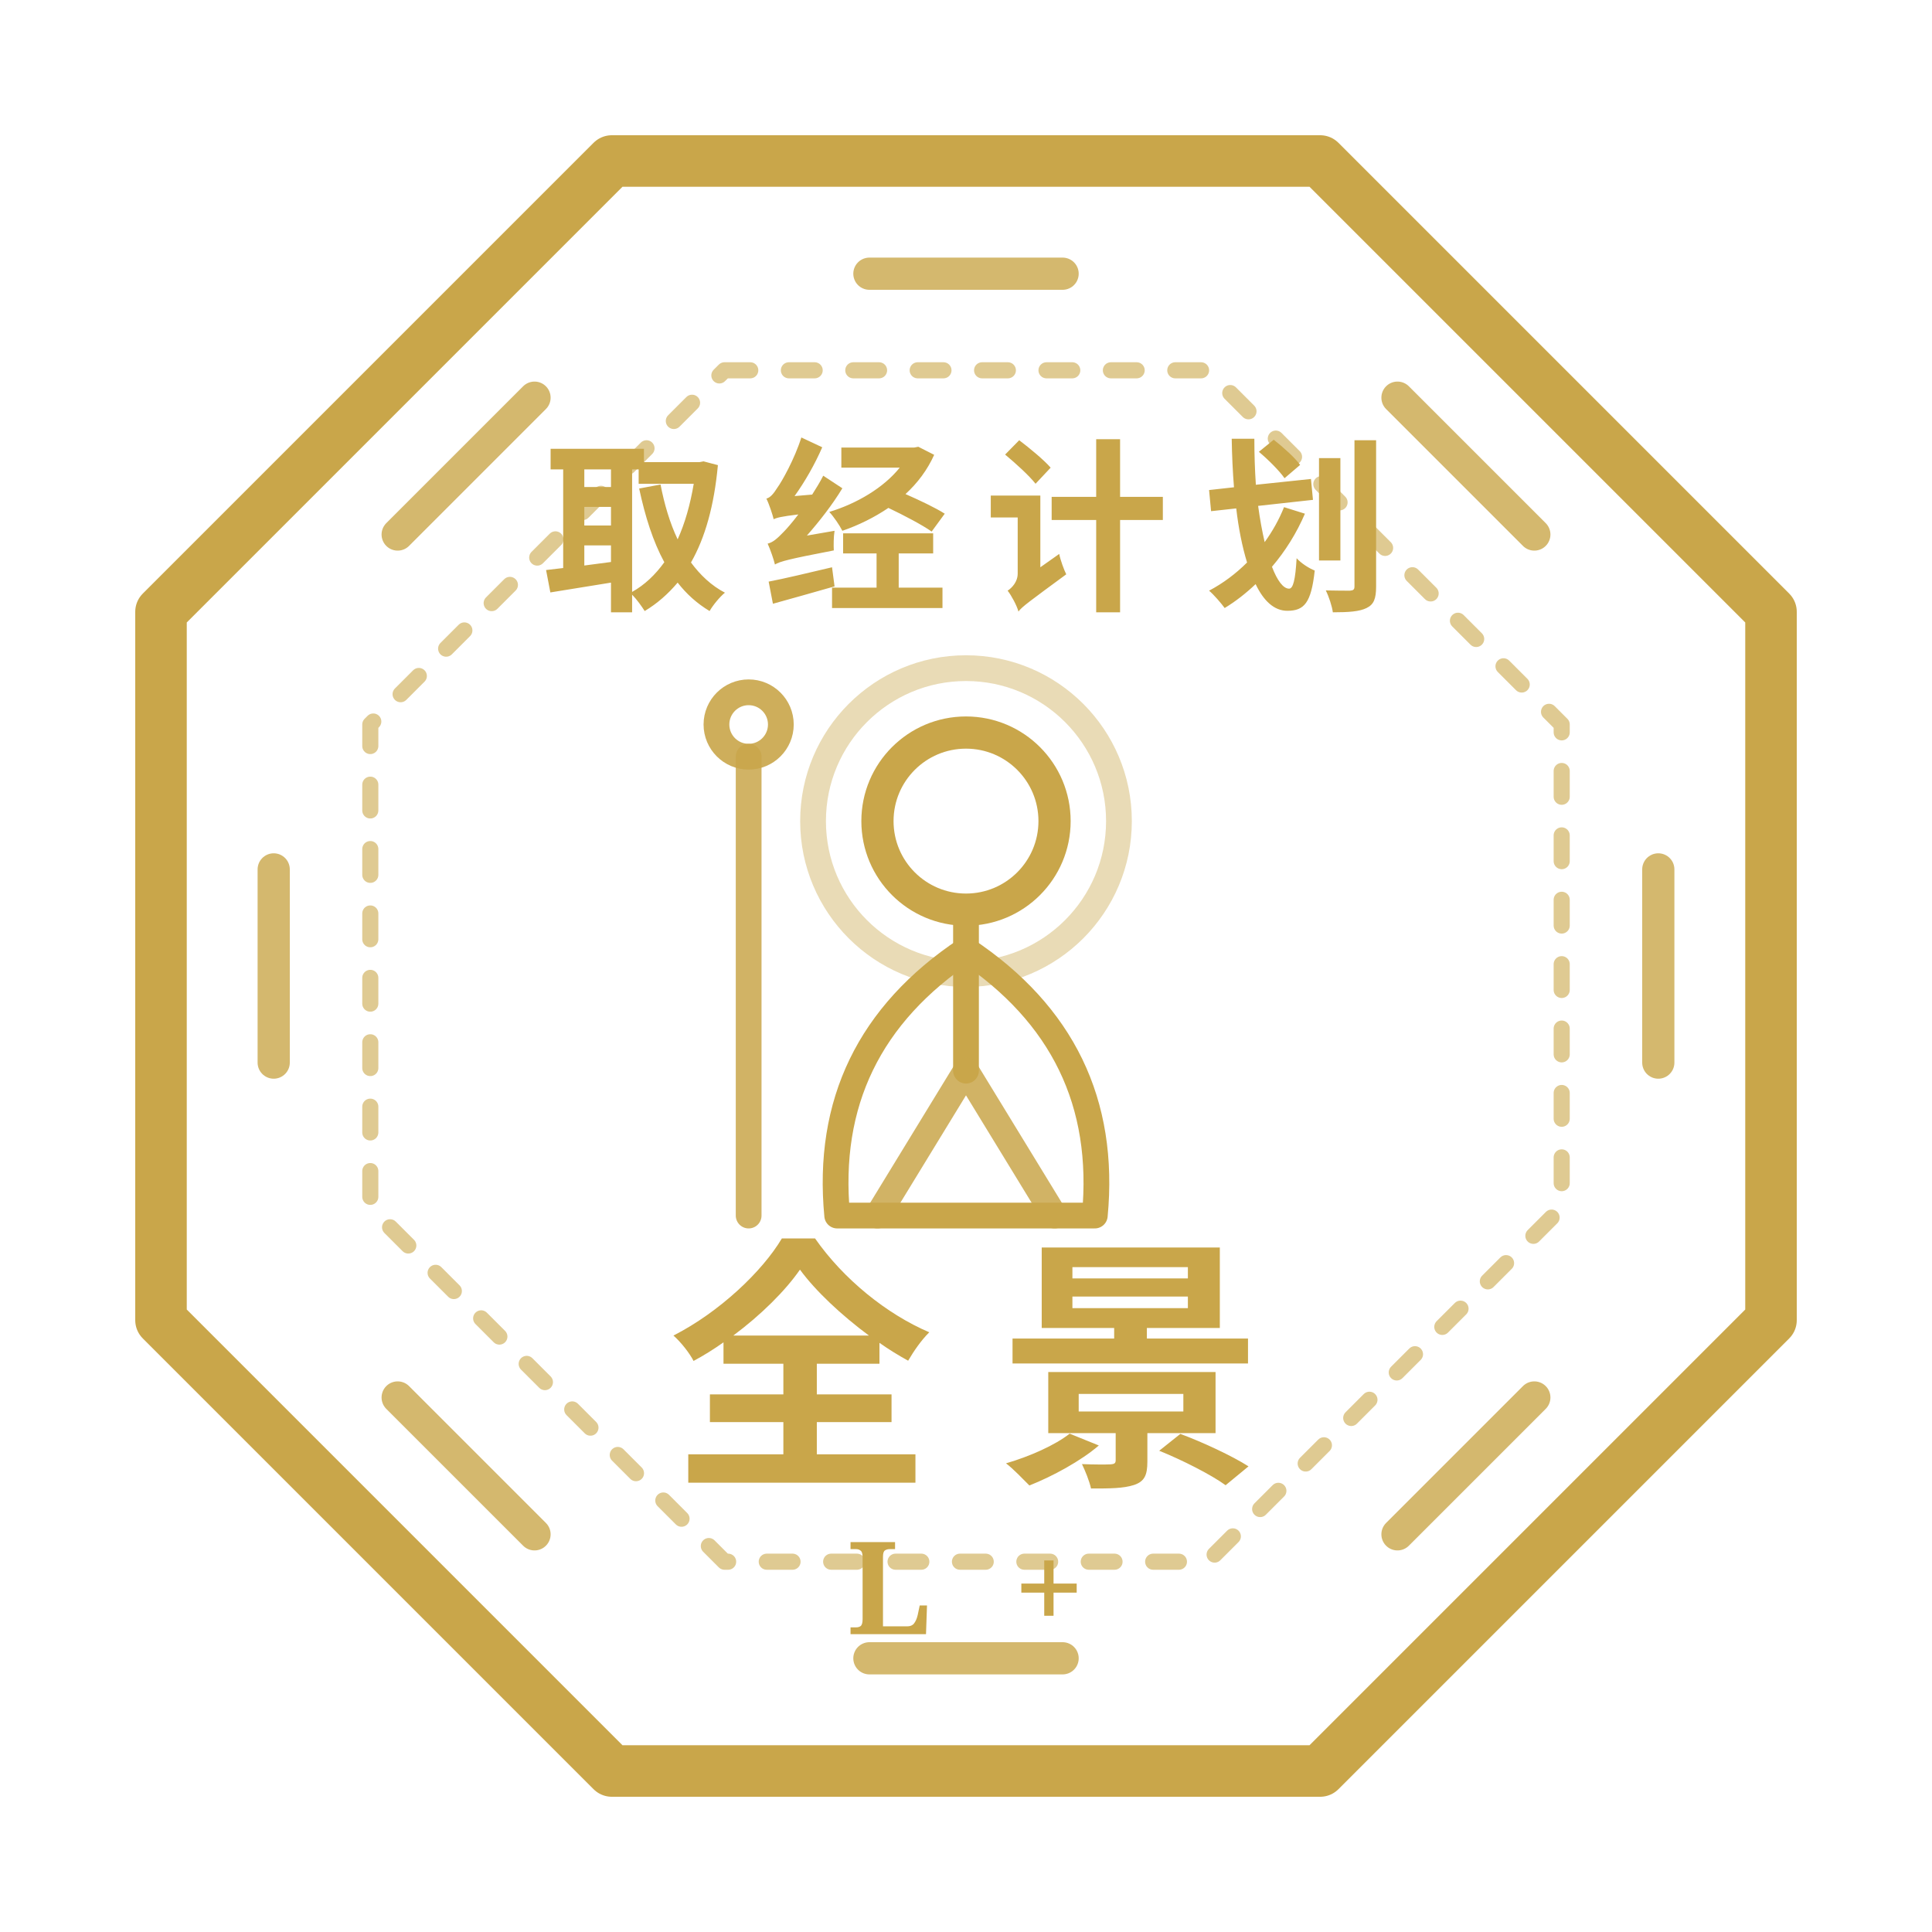
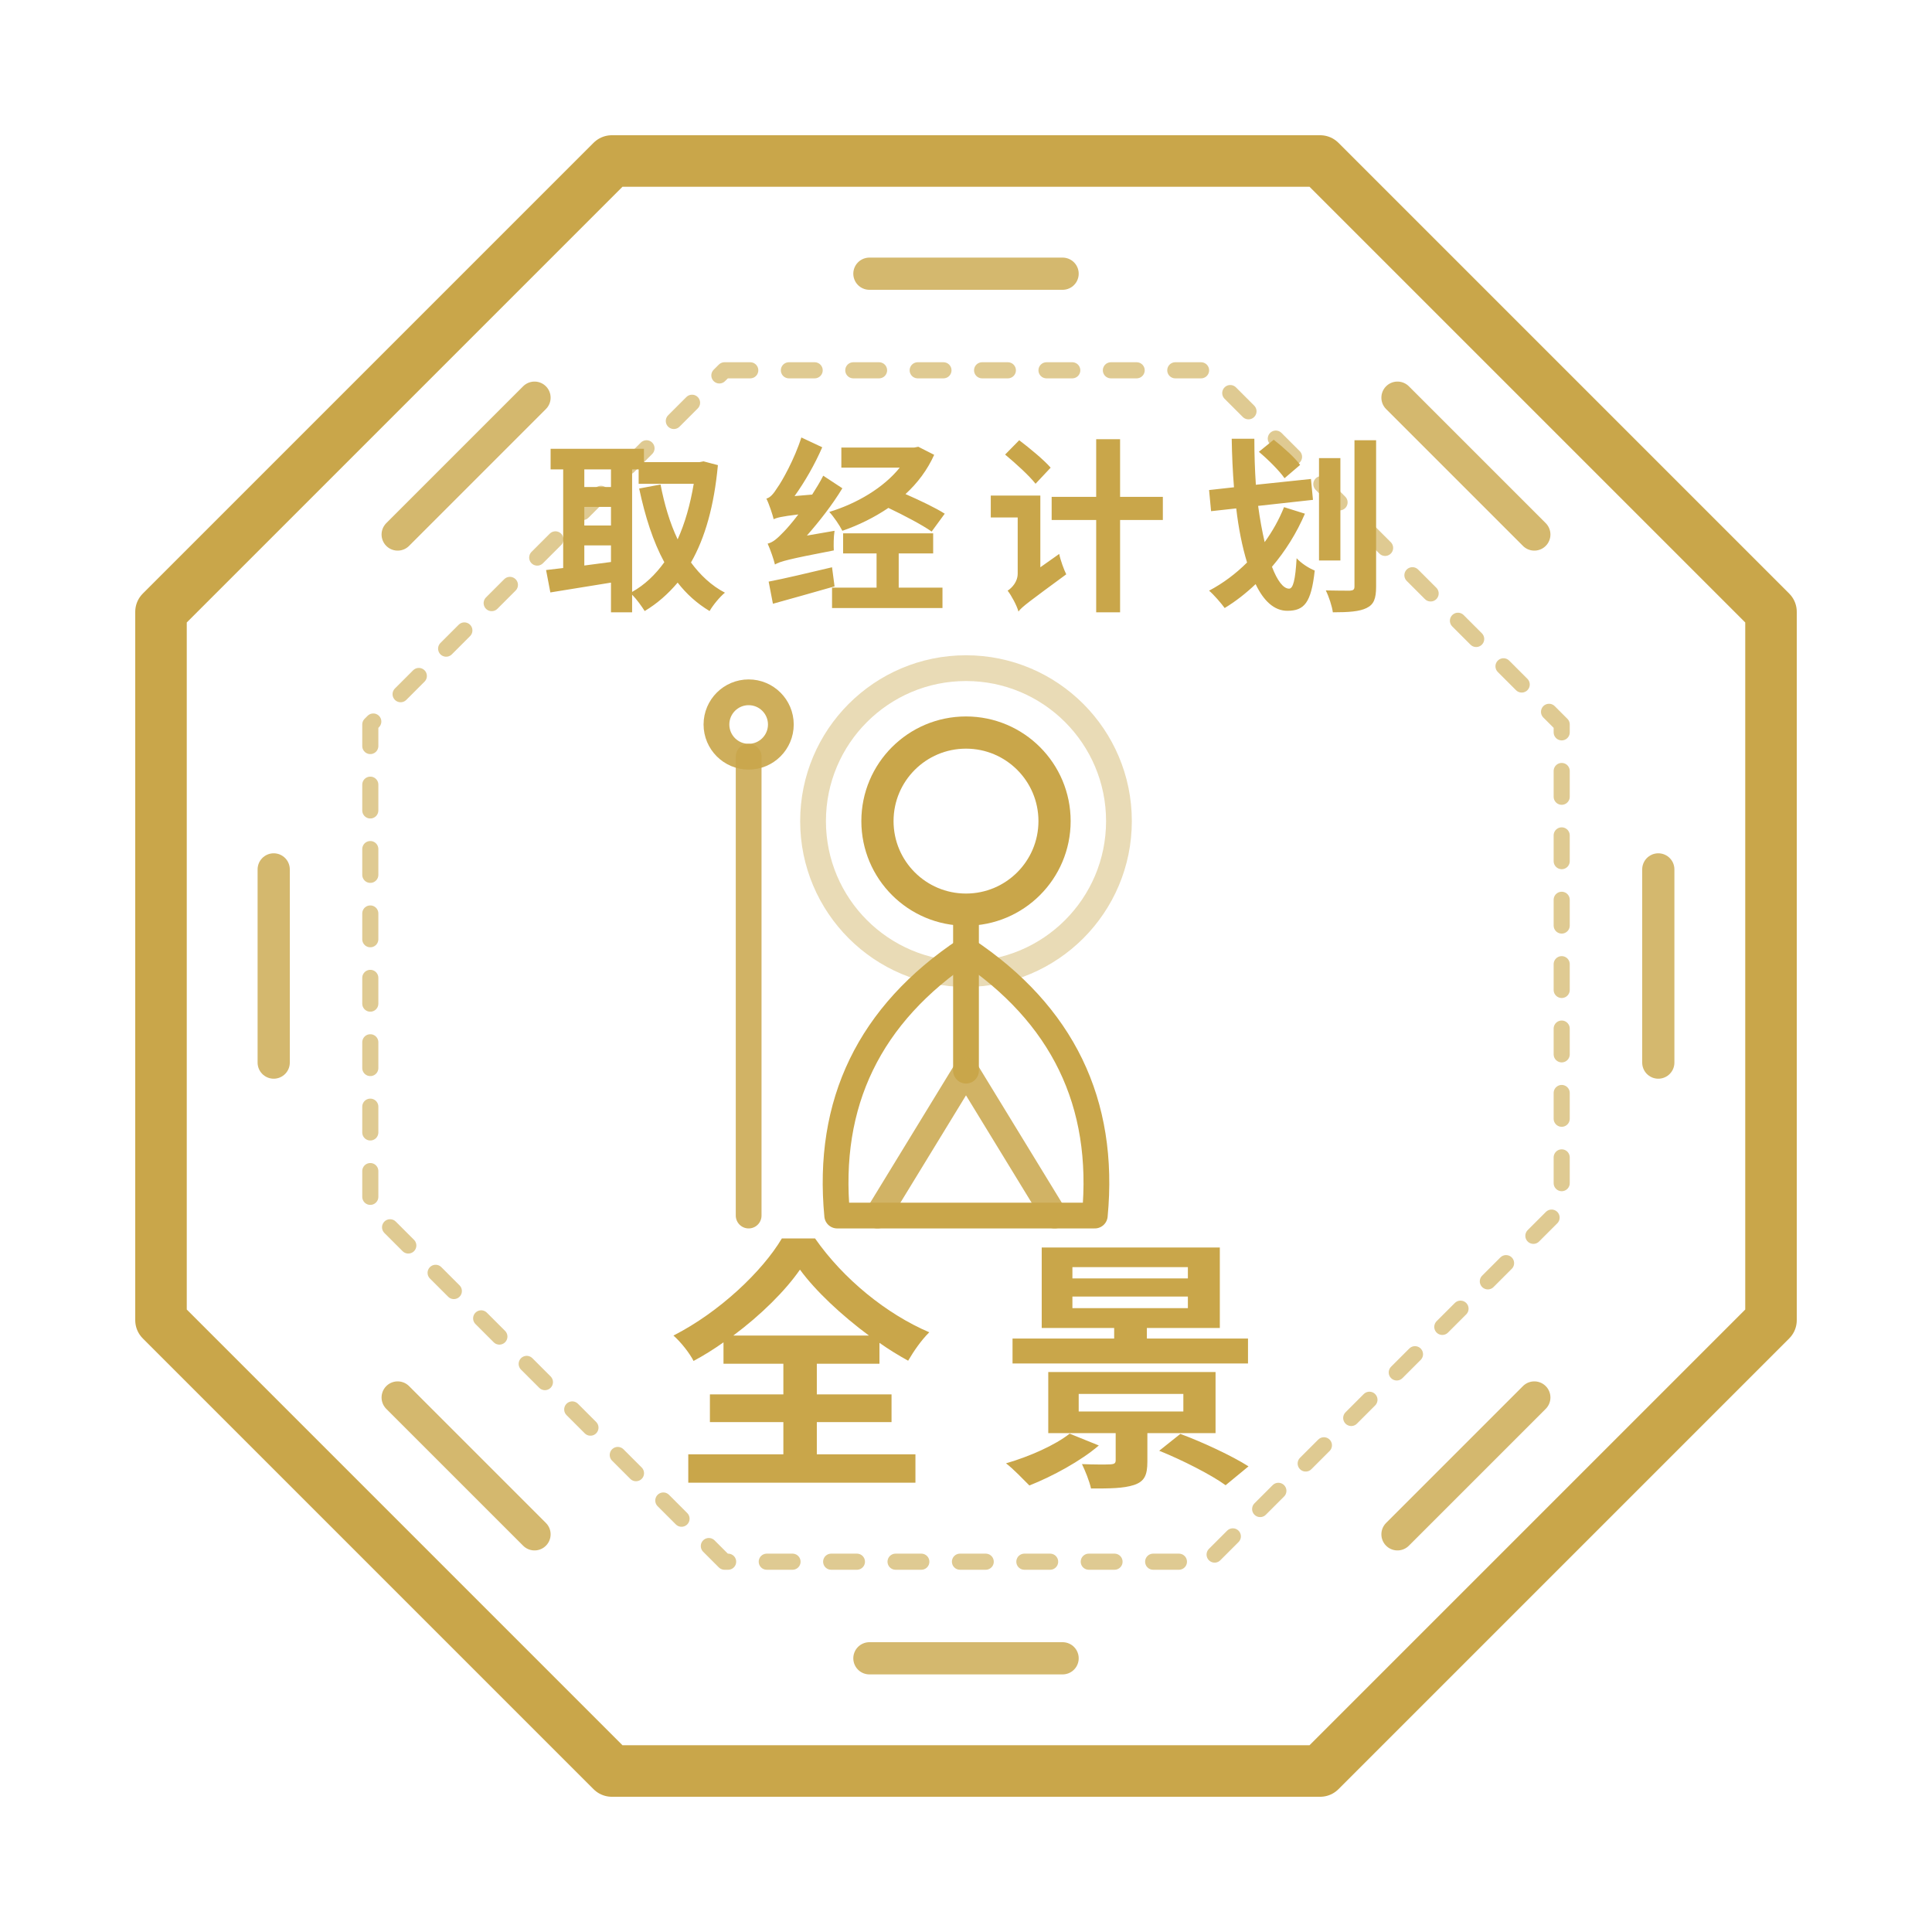
<svg xmlns="http://www.w3.org/2000/svg" width="120" height="120" viewBox="0 0 120 120">
  <g fill="none" stroke="#c9a64a" stroke-width="2" stroke-linecap="round" stroke-linejoin="round">
    <polygon points="38,10 82,10 110,38 110,82 82,110 38,110 10,82 10,38" stroke-width="3.2" />
    <polygon points="45,23 75,23 97,45 97,75 75,97 45,97 23,75 23,45" stroke-width="1" stroke-dasharray="1.6 2.4" opacity=".6" />
    <path d="M54.0,17.0 L66.0,17.0" stroke-width="2" opacity=".8" />
    <path d="M86.8,24.7 L95.3,33.2" stroke-width="2" opacity=".8" />
    <path d="M103.0,54.0 L103.0,66.0" stroke-width="2" opacity=".8" />
    <path d="M95.3,86.8 L86.8,95.3" stroke-width="2" opacity=".8" />
    <path d="M66.0,103.0 L54.0,103.0" stroke-width="2" opacity=".8" />
    <path d="M33.2,95.3 L24.7,86.8" stroke-width="2" opacity=".8" />
    <path d="M17.0,66.0 L17.0,54.0" stroke-width="2" opacity=".8" />
    <path d="M24.7,33.2 L33.2,24.7" stroke-width="2" opacity=".8" />
-     <text x="60" y="37" font-family="Songti SC,SimSun,serif" font-size="11.5" font-weight="700" letter-spacing="2.2" text-anchor="middle" fill="#c9a64a" stroke="none">取经计划</text>
+     <text x="60" y="37" font-family="Weibei SC,STWeibei,Songti SC,serif" font-size="11.5" font-weight="700" letter-spacing="2.2" text-anchor="middle" fill="#c9a64a" stroke="none">取经计划</text>
    <circle cx="60" cy="51" r="9.5" stroke-width="1.6" stroke-opacity=".4" />
    <circle cx="60" cy="51" r="5.5" />
    <path d="M60 56.5 v10" stroke-width="1.6" />
    <path d="M60 66.5 l-5.5 9 M60 66.5 l5.5 9" stroke-width="1.6" stroke-opacity=".85" />
    <path d="M60 59 q-9 6 -8 16.5 h16 q1 -10.5 -8 -16.5 Z" stroke-width="1.6" />
    <circle cx="46.5" cy="45" r="2" stroke-width="1.6" stroke-opacity=".9" />
    <path d="M46.5 47 v28.5" stroke-width="1.6" stroke-opacity=".85" />
-     <text x="60" y="91" font-family="Songti SC,SimSun,serif" font-size="16.5" font-weight="700" letter-spacing="4" text-anchor="middle" fill="#c9a64a" stroke="none">全景</text>
-     <text x="60" y="101.5" font-family="Songti SC,SimSun,serif" font-size="8" font-weight="700" letter-spacing="1.5" text-anchor="middle" fill="#c9a64a" stroke="none">L +</text>
+     <text x="60" y="91" font-family="Weibei SC,STWeibei,Songti SC,serif" font-size="16.5" font-weight="700" letter-spacing="4" text-anchor="middle" fill="#c9a64a" stroke="none">全景</text>
  </g>
</svg>
